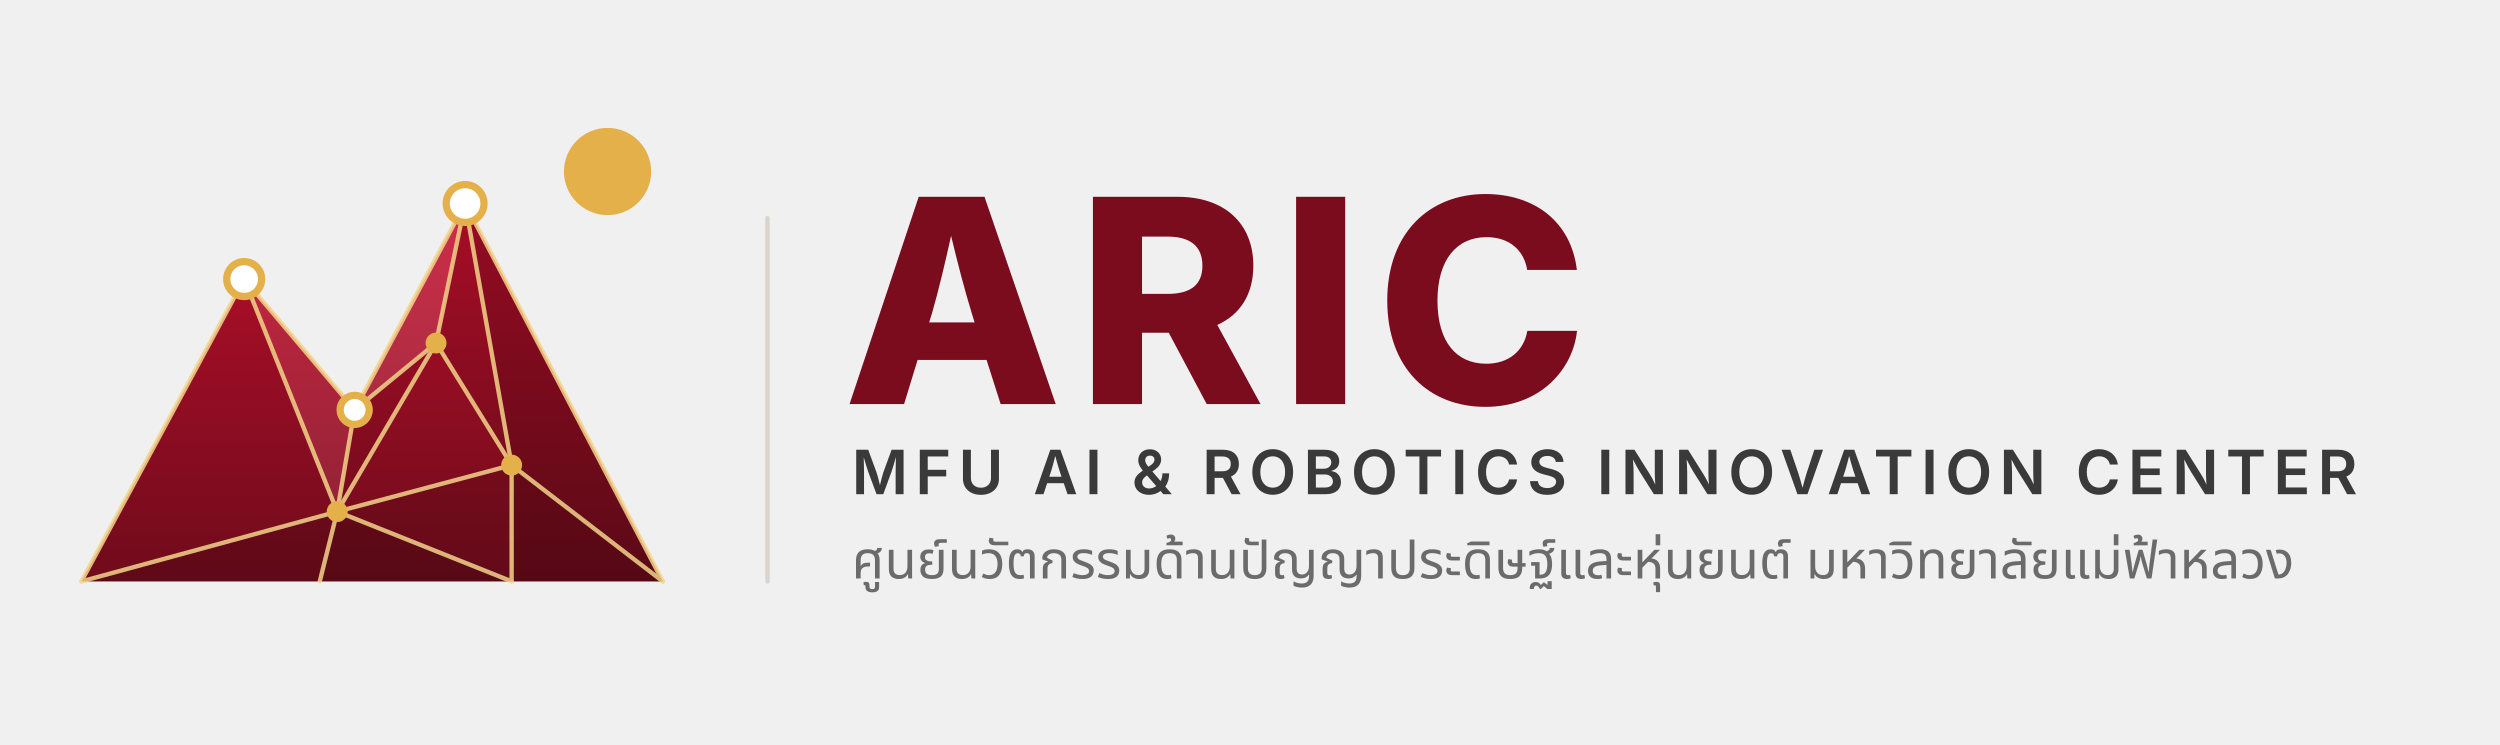
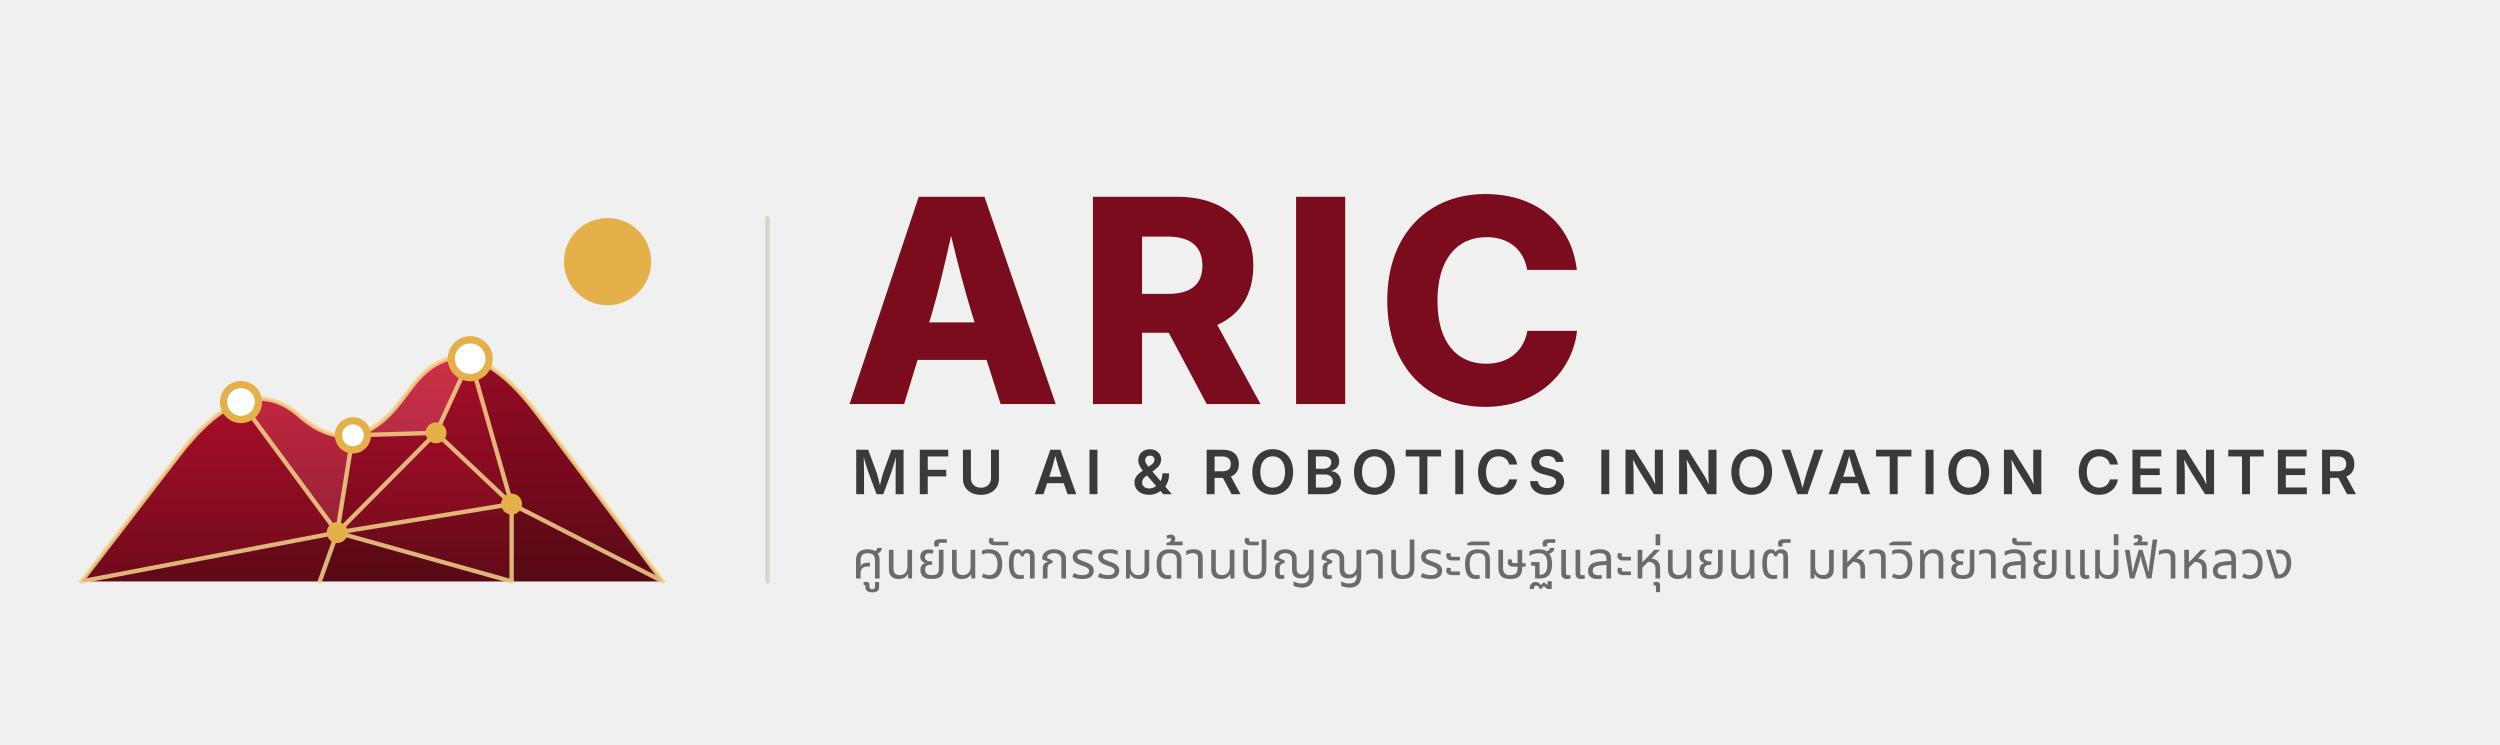
<svg xmlns="http://www.w3.org/2000/svg" viewBox="0 0 1720 512" width="1720" height="512" role="img" aria-label="MFU-ARIC logo">
  <defs>
    <linearGradient id="range" x1="0" y1="0" x2="0" y2="1">
      <stop offset="0" stop-color="#C8102E" />
      <stop offset="1" stop-color="#7A0C1E" />
    </linearGradient>
  </defs>
  <g>
-     <circle cx="418" cy="118" r="30" fill="#E4B04A" />
-     <path d="M56 400 L168 192 L244 282 L320 140 L456 400 Z" fill="url(#range)" />
+     <circle cx="418" cy="180" r="30" fill="#E4B04A" />
+     <path d="M56.0 400.0 L122.9 313.1 Q145.4 283.7 165.8 276.6 Q186.2 269.5 204.5 284.6 L207.5 287.2 Q225.8 302.3 242.8 299.5 Q259.8 296.7 275.6 276.1 L283.5 265.7 Q301.8 241.9 323.5 246.8 Q345.1 251.6 370.3 285.3 L456.0 400.0 L352.0 400.0 L220.0 400.0 L56.0 400.0 Z" fill="url(#range)" />
    <g>
-       <path d="M56 400 L168 192 L232 352 Z" fill="#000000" fill-opacity="0.09" />
-       <path d="M56 400 L232 352 L220 400 Z" fill="#000000" fill-opacity="0.225" />
-       <path d="M168 192 L244 282 L232 352 Z" fill="#FFFFFF" fill-opacity="0.09" />
-       <path d="M244 282 L300 236 L232 352 Z" fill="#000000" fill-opacity="0.135" />
-       <path d="M244 282 L320 140 L300 236 Z" fill="#FFFFFF" fill-opacity="0.125" />
-       <path d="M320 140 L352 320 L300 236 Z" fill="#000000" fill-opacity="0.165" />
-       <path d="M320 140 L456 400 L352 320 Z" fill="#000000" fill-opacity="0.255" />
-       <path d="M300 236 L352 320 L232 352 Z" fill="#000000" fill-opacity="0.105" />
-       <path d="M232 352 L352 320 L352 400 Z" fill="#000000" fill-opacity="0.195" />
-       <path d="M232 352 L352 400 L220 400 Z" fill="#000000" fill-opacity="0.285" />
-       <path d="M352 320 L456 400 L352 400 Z" fill="#000000" fill-opacity="0.3" />
+       <path d="M56.0 400.0 L122.9 313.1 Q145.4 283.7 165.8 276.6 L232.0 366.4 L56.0 400.0 Z" fill="#000000" fill-opacity="0.09" />
+       <path d="M56.0 400.0 L232.0 366.4 L220.0 400.0 L56.0 400.0 Z" fill="#000000" fill-opacity="0.225" />
+       <path d="M165.8 276.6 Q186.2 269.5 204.5 284.6 L207.5 287.2 Q225.8 302.3 242.8 299.5 L232.0 366.4 L165.8 276.6 Z" fill="#FFFFFF" fill-opacity="0.09" />
+       <path d="M242.8 299.5 L300.0 297.8 L232.0 366.4 L242.8 299.5 Z" fill="#000000" fill-opacity="0.135" />
+       <path d="M242.8 299.5 Q259.8 296.7 275.6 276.1 L283.5 265.7 Q301.8 241.9 323.5 246.8 L300.0 297.8 L242.8 299.5 Z" fill="#FFFFFF" fill-opacity="0.125" />
+       <path d="M323.5 246.8 L352.0 346.8 L300.0 297.8 L323.5 246.8 Z" fill="#000000" fill-opacity="0.165" />
+       <path d="M323.5 246.8 Q345.1 251.6 370.3 285.3 L456.0 400.0 L352.0 346.8 L323.5 246.8 Z" fill="#000000" fill-opacity="0.255" />
+       <path d="M300.0 297.8 L352.0 346.8 L232.0 366.4 L300.0 297.8 Z" fill="#000000" fill-opacity="0.105" />
+       <path d="M232.0 366.4 L352.0 346.8 L352.0 400.0 L232.0 366.4 Z" fill="#000000" fill-opacity="0.195" />
+       <path d="M232.0 366.4 L352.0 400.0 L220.0 400.0 L232.0 366.4 Z" fill="#000000" fill-opacity="0.285" />
+       <path d="M352.0 346.8 L456.0 400.0 L352.0 400.0 L352.0 346.8 Z" fill="#000000" fill-opacity="0.3" />
    </g>
-     <g stroke="#F3D48A" stroke-width="3" stroke-linecap="round" fill="none" opacity="0.85">
-       <path d="M56 400 L168 192" />
-       <path d="M168 192 L232 352" />
-       <path d="M56 400 L232 352" />
-       <path d="M220 400 L232 352" />
-       <path d="M168 192 L244 282" />
-       <path d="M232 352 L244 282" />
-       <path d="M244 282 L300 236" />
-       <path d="M232 352 L300 236" />
-       <path d="M244 282 L320 140" />
-       <path d="M300 236 L320 140" />
-       <path d="M320 140 L352 320" />
-       <path d="M300 236 L352 320" />
-       <path d="M320 140 L456 400" />
-       <path d="M352 320 L456 400" />
-       <path d="M232 352 L352 320" />
-       <path d="M352 320 L352 400" />
-       <path d="M232 352 L352 400" />
+     <g stroke="#F3D48A" stroke-width="3" stroke-linecap="round" stroke-linejoin="round" fill="none" opacity="0.85">
+       <path d="M56.0 400.0 L122.9 313.1 Q145.4 283.7 165.8 276.6" />
+       <path d="M165.8 276.6 L232.0 366.4" />
+       <path d="M56.0 400.0 L232.0 366.4" />
+       <path d="M220.0 400.0 L232.0 366.4" />
+       <path d="M165.8 276.6 Q186.2 269.5 204.5 284.6 L207.5 287.2 Q225.8 302.3 242.8 299.5" />
+       <path d="M232.0 366.4 L242.8 299.5" />
+       <path d="M242.8 299.5 L300.0 297.8" />
+       <path d="M232.0 366.4 L300.0 297.8" />
+       <path d="M242.8 299.5 Q259.8 296.7 275.6 276.1 L283.5 265.7 Q301.8 241.9 323.5 246.8" />
+       <path d="M300.0 297.8 L323.5 246.8" />
+       <path d="M323.5 246.8 L352.0 346.8" />
+       <path d="M300.0 297.8 L352.0 346.8" />
+       <path d="M323.5 246.8 Q345.1 251.6 370.3 285.3 L456.0 400.0" />
+       <path d="M352.0 346.8 L456.0 400.0" />
+       <path d="M232.0 366.4 L352.0 346.8" />
+       <path d="M352.0 346.8 L352.0 400.0" />
+       <path d="M232.0 366.4 L352.0 400.0" />
    </g>
    <g fill="#E4B04A">
-       <circle cx="300" cy="236" r="7.2" />
-       <circle cx="232" cy="352" r="7.2" />
-       <circle cx="352" cy="320" r="7.2" />
+       <circle cx="300.0" cy="297.8" r="7.2" />
+       <circle cx="232.0" cy="366.4" r="7.2" />
+       <circle cx="352.0" cy="346.8" r="7.2" />
    </g>
    <g fill="#FFFFFF" stroke="#E4B04A" stroke-width="5">
-       <circle cx="168" cy="192" r="12" />
-       <circle cx="244" cy="282" r="10" />
-       <circle cx="320" cy="140" r="13" />
+       <circle cx="165.8" cy="276.6" r="12" />
+       <circle cx="242.8" cy="299.5" r="10" />
+       <circle cx="323.5" cy="246.8" r="13" />
    </g>
  </g>
  <path d="M528 150 V400" stroke="#D9D4CC" stroke-width="3" stroke-linecap="round" />
  <g font-family="Inter, 'Segoe UI', Helvetica, Arial, 'Noto Sans', sans-serif">
    <text x="580" y="278" font-size="196" font-weight="800" letter-spacing="10" fill="#7A0C1E">ARIC</text>
    <text x="586" y="340" font-size="42" font-weight="600" letter-spacing="5" fill="#3A3A3A">MFU AI &amp; ROBOTICS INNOVATION CENTER</text>
  </g>
  <text x="586" y="398" font-size="36" fill="#6B6B6B" font-family="Sarabun, 'TH Sarabun New', 'Noto Sans Thai', 'Segoe UI', Tahoma, sans-serif">ศูนย์นวัตกรรมด้านปัญญาประดิษฐ์และหุ่นยนต์ มหาวิทยาลัยแม่ฟ้าหลวง</text>
</svg>
